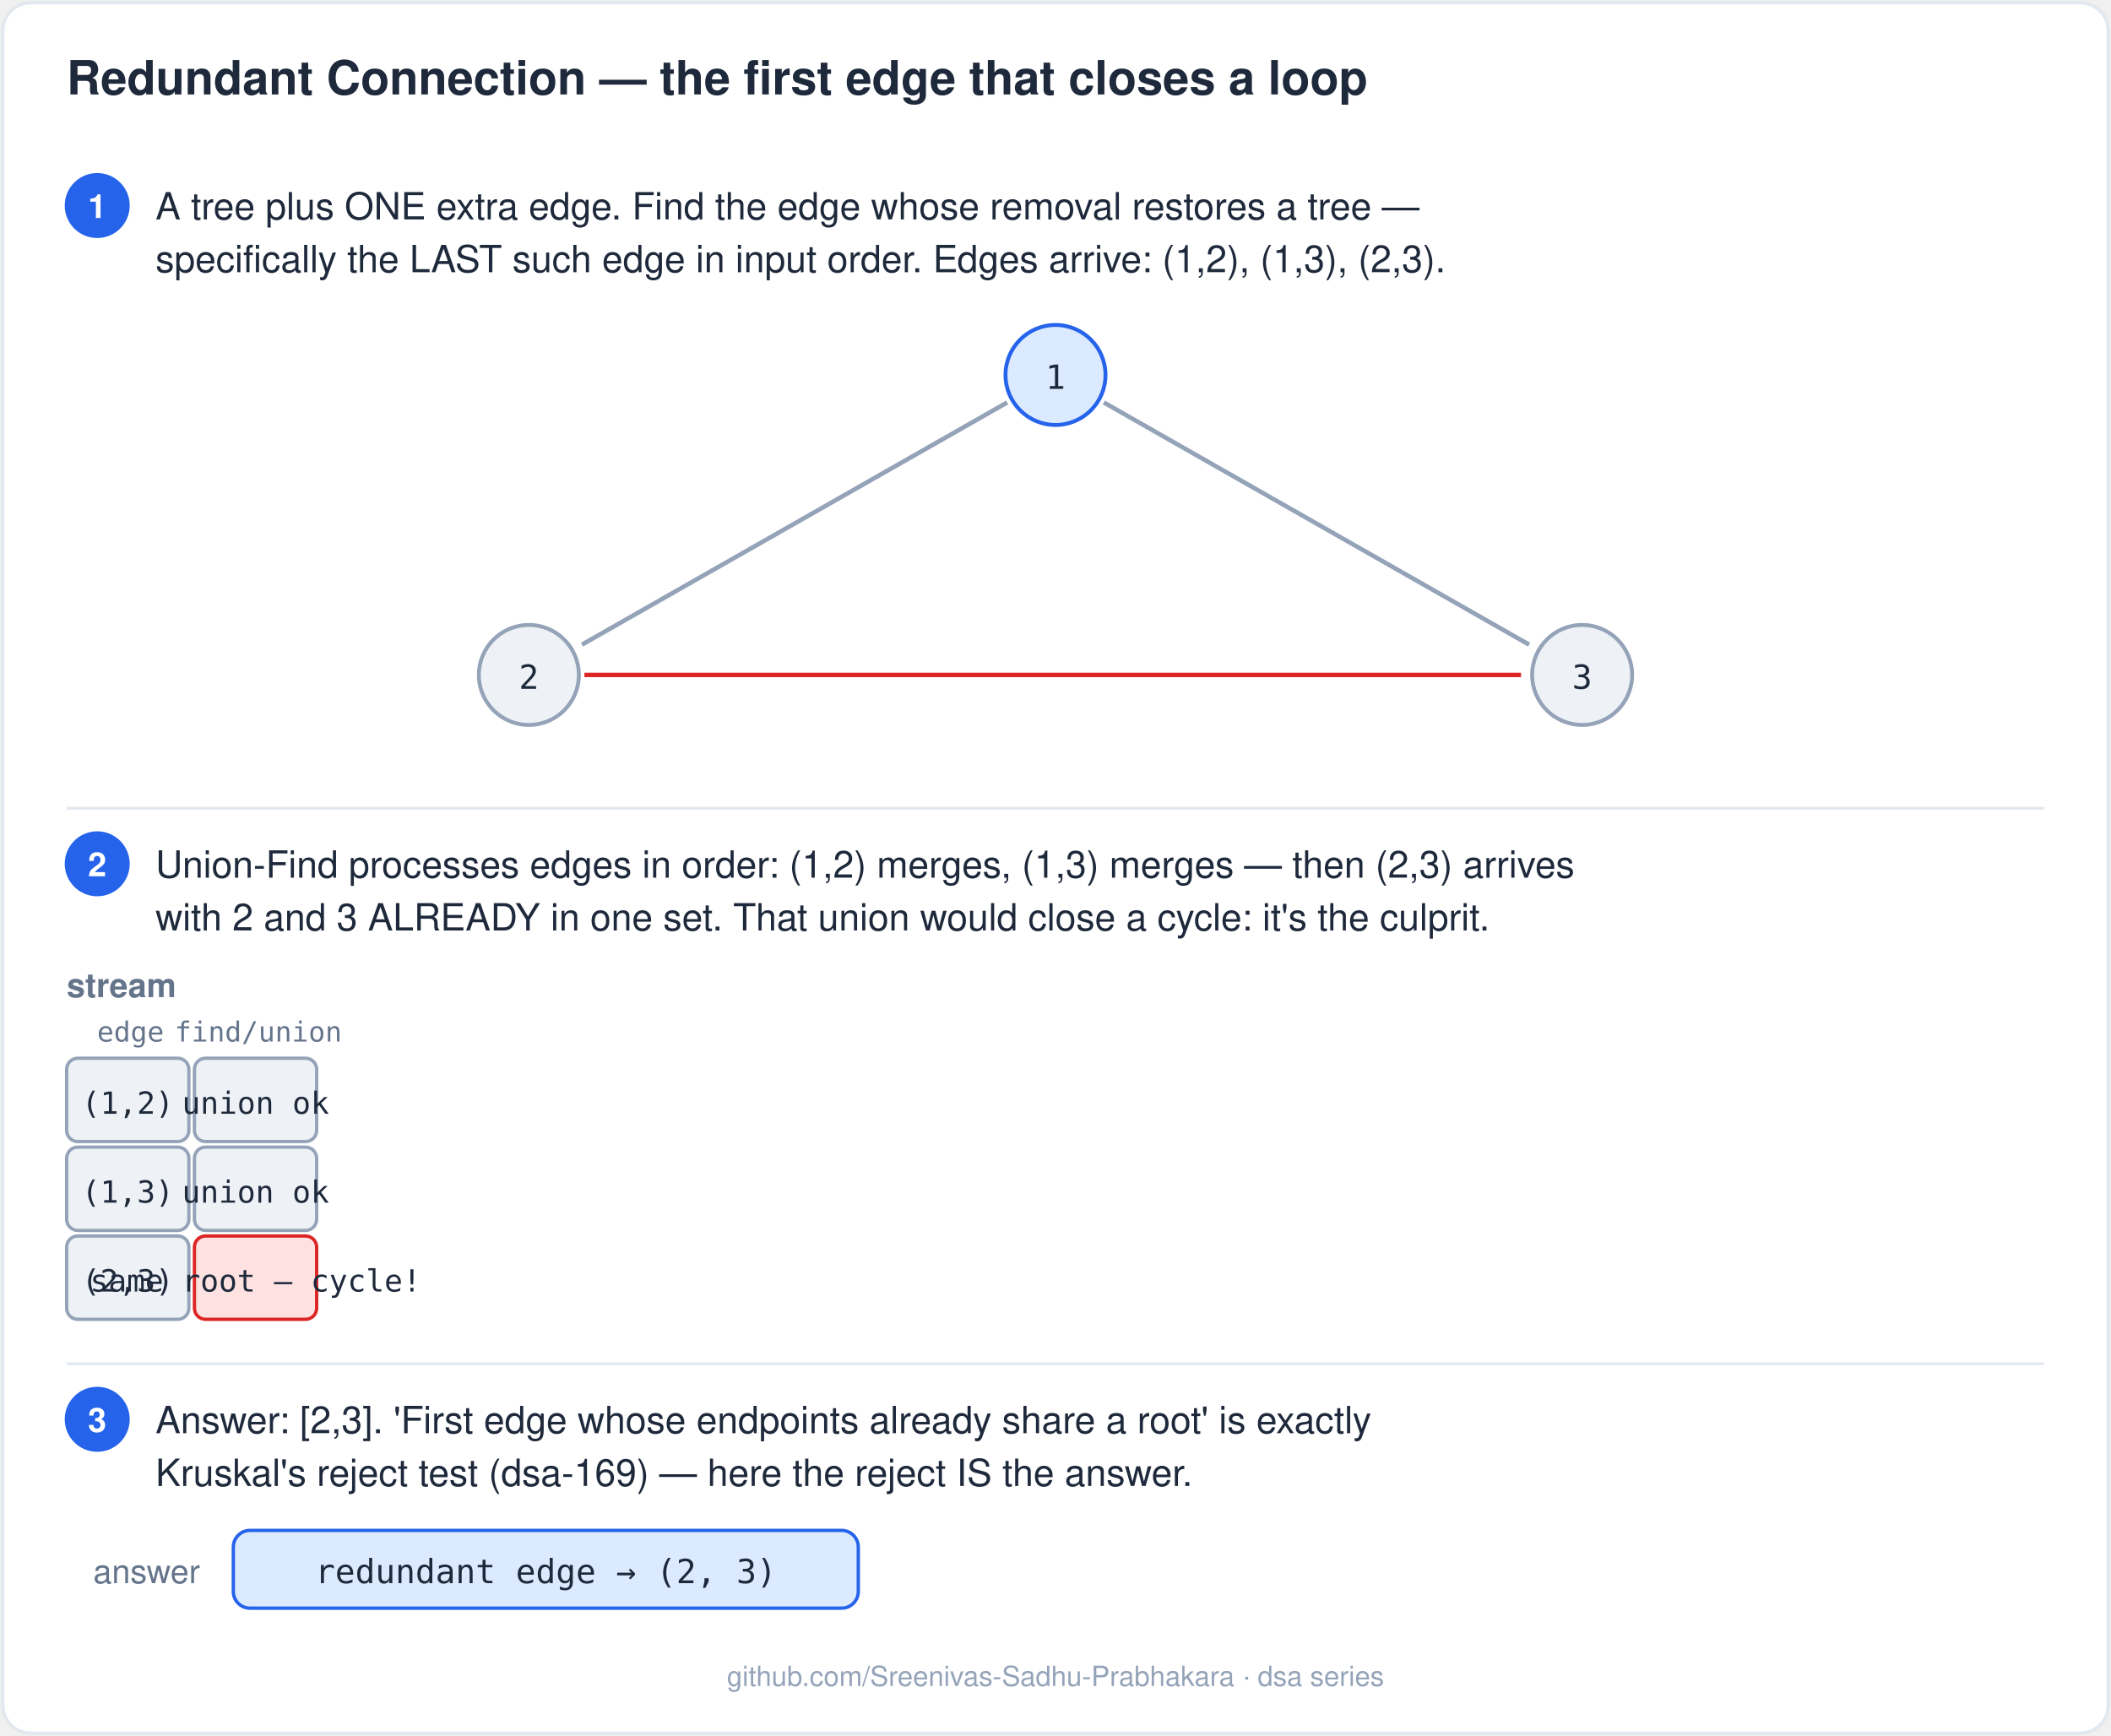
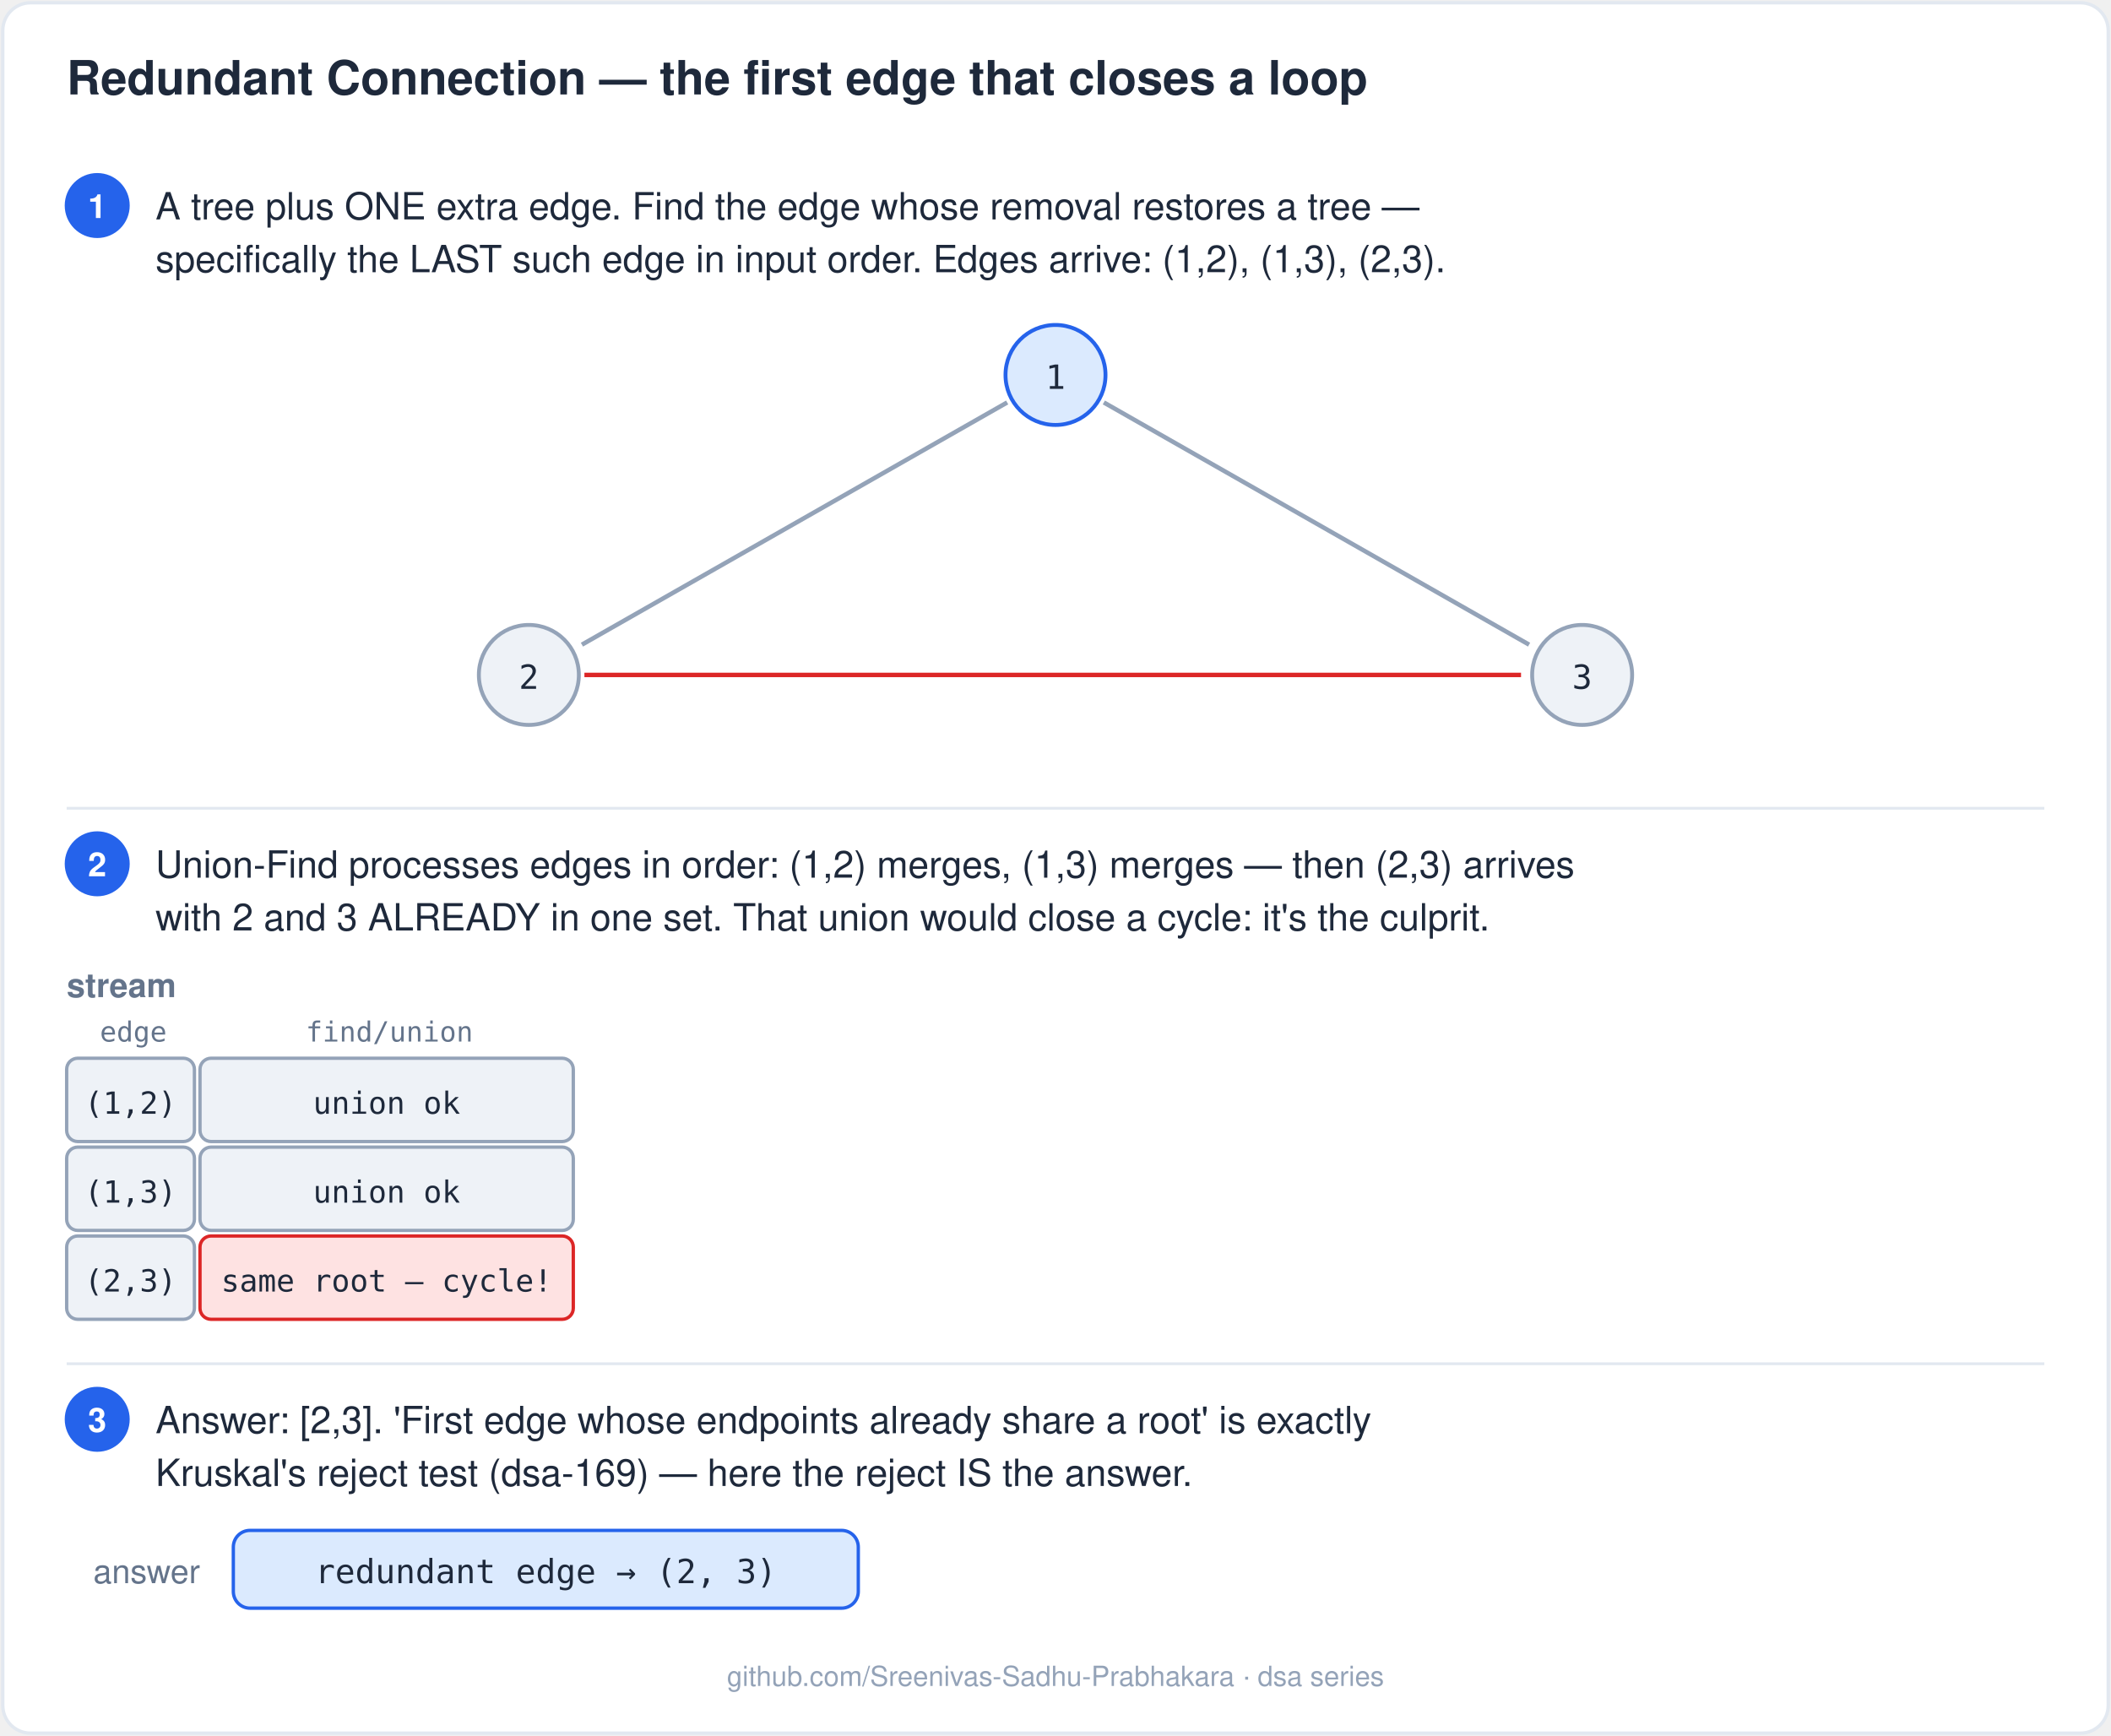
<svg xmlns="http://www.w3.org/2000/svg" width="760" height="625.0" viewBox="0 0 760 625.0" role="img" aria-label="Step-by-step visual walkthrough">
  <defs>
    <marker id="arr" markerWidth="8" markerHeight="8" refX="6" refY="3" orient="auto">
      <path d="M0,0 L7,3 L0,6 z" fill="context-stroke" />
    </marker>
  </defs>
  <rect x="1.0" y="1.0" width="758.0" height="623.0" rx="10" fill="#ffffff" stroke="#e2e8f0" stroke-width="1.2" />
  <text x="24.0" y="34.0" font-family="-apple-system,Segoe UI,Helvetica,Arial,sans-serif" font-size="17" fill="#1e293b" text-anchor="start" font-weight="600">Redundant Connection — the first edge that closes a loop</text>
  <circle cx="35.0" cy="74.0" r="11" fill="#2563eb" stroke="#2563eb" stroke-width="1.4" />
  <text x="35.0" y="78.5" font-family="-apple-system,Segoe UI,Helvetica,Arial,sans-serif" font-size="12" fill="#ffffff" text-anchor="middle" font-weight="600">1</text>
  <text x="56.0" y="79.0" font-family="-apple-system,Segoe UI,Helvetica,Arial,sans-serif" font-size="13.5" fill="#1e293b" text-anchor="start">A tree plus ONE extra edge. Find the edge whose removal restores a tree —</text>
  <text x="56.0" y="98.0" font-family="-apple-system,Segoe UI,Helvetica,Arial,sans-serif" font-size="13.5" fill="#1e293b" text-anchor="start">specifically the LAST such edge in input order. Edges arrive: (1,2), (1,3), (2,3).</text>
  <line x1="362.6" y1="144.9" x2="209.5" y2="232.1" stroke="#94a3b8" stroke-width="1.6" />
  <line x1="397.4" y1="144.9" x2="550.5" y2="232.1" stroke="#94a3b8" stroke-width="1.6" />
  <line x1="210.4" y1="243.0" x2="547.6" y2="243.0" stroke="#dc2626" stroke-width="1.6" />
  <circle cx="380.0" cy="135.0" r="18" fill="#dbeafe" stroke="#2563eb" stroke-width="1.4" />
  <text x="380.0" y="140.0" font-family="ui-monospace,Menlo,monospace" font-size="12" fill="#1e293b" text-anchor="middle">1</text>
  <circle cx="190.4" cy="243.0" r="18" fill="#eef2f7" stroke="#94a3b8" stroke-width="1.4" />
  <text x="190.4" y="248.0" font-family="ui-monospace,Menlo,monospace" font-size="12" fill="#1e293b" text-anchor="middle">2</text>
  <circle cx="569.6" cy="243.0" r="18" fill="#eef2f7" stroke="#94a3b8" stroke-width="1.4" />
  <text x="569.6" y="248.0" font-family="ui-monospace,Menlo,monospace" font-size="12" fill="#1e293b" text-anchor="middle">3</text>
  <line x1="24.0" y1="291.0" x2="736.0" y2="291.0" stroke="#e2e8f0" stroke-width="1" />
  <circle cx="35.0" cy="311.0" r="11" fill="#2563eb" stroke="#2563eb" stroke-width="1.4" />
  <text x="35.0" y="315.5" font-family="-apple-system,Segoe UI,Helvetica,Arial,sans-serif" font-size="12" fill="#ffffff" text-anchor="middle" font-weight="600">2</text>
  <text x="56.0" y="316.0" font-family="-apple-system,Segoe UI,Helvetica,Arial,sans-serif" font-size="13.5" fill="#1e293b" text-anchor="start">Union-Find processes edges in order: (1,2) merges, (1,3) merges — then (2,3) arrives</text>
  <text x="56.0" y="335.0" font-family="-apple-system,Segoe UI,Helvetica,Arial,sans-serif" font-size="13.5" fill="#1e293b" text-anchor="start">with 2 and 3 ALREADY in one set. That union would close a cycle: it's the culprit.</text>
  <text x="24.0" y="359.0" font-family="-apple-system,Segoe UI,Helvetica,Arial,sans-serif" font-size="12" fill="#64748b" text-anchor="start" font-weight="600">stream</text>
-   <text x="47.0" y="375.0" font-family="ui-monospace,Menlo,monospace" font-size="10" fill="#64748b" text-anchor="middle">edge</text>
-   <text x="93.0" y="375.0" font-family="ui-monospace,Menlo,monospace" font-size="10" fill="#64748b" text-anchor="middle">find/union</text>
-   <rect x="24.0" y="381.0" width="44.0" height="30.0" rx="4" fill="#eef2f7" stroke="#94a3b8" stroke-width="1.2" />
-   <text x="46.0" y="401.0" font-family="ui-monospace,Menlo,monospace" font-size="11" fill="#1e293b" text-anchor="middle">(1,2)</text>
-   <rect x="70.0" y="381.0" width="44.0" height="30.0" rx="4" fill="#eef2f7" stroke="#94a3b8" stroke-width="1.2" />
-   <text x="92.0" y="401.0" font-family="ui-monospace,Menlo,monospace" font-size="11" fill="#1e293b" text-anchor="middle">union ok</text>
-   <rect x="24.0" y="413.0" width="44.0" height="30.0" rx="4" fill="#eef2f7" stroke="#94a3b8" stroke-width="1.2" />
-   <text x="46.0" y="433.0" font-family="ui-monospace,Menlo,monospace" font-size="11" fill="#1e293b" text-anchor="middle">(1,3)</text>
-   <rect x="70.0" y="413.0" width="44.0" height="30.0" rx="4" fill="#eef2f7" stroke="#94a3b8" stroke-width="1.2" />
-   <text x="92.0" y="433.0" font-family="ui-monospace,Menlo,monospace" font-size="11" fill="#1e293b" text-anchor="middle">union ok</text>
-   <rect x="24.0" y="445.0" width="44.0" height="30.0" rx="4" fill="#eef2f7" stroke="#94a3b8" stroke-width="1.2" />
-   <text x="46.0" y="465.0" font-family="ui-monospace,Menlo,monospace" font-size="11" fill="#1e293b" text-anchor="middle">(2,3)</text>
-   <rect x="70.0" y="445.0" width="44.0" height="30.0" rx="4" fill="#fee2e2" stroke="#dc2626" stroke-width="1.2" />
-   <text x="92.0" y="465.0" font-family="ui-monospace,Menlo,monospace" font-size="11" fill="#1e293b" text-anchor="middle">same root — cycle!</text>
+   <text x="48.0" y="375.0" font-family="ui-monospace,Menlo,monospace" font-size="10" fill="#64748b" text-anchor="middle">edge</text>
+   <text x="140.2" y="375.0" font-family="ui-monospace,Menlo,monospace" font-size="10" fill="#64748b" text-anchor="middle">find/union</text>
+   <rect x="24.0" y="381.0" width="46.0" height="30.0" rx="4" fill="#eef2f7" stroke="#94a3b8" stroke-width="1.2" />
+   <text x="47.0" y="401.0" font-family="ui-monospace,Menlo,monospace" font-size="11" fill="#1e293b" text-anchor="middle">(1,2)</text>
+   <rect x="72.0" y="381.0" width="134.4" height="30.0" rx="4" fill="#eef2f7" stroke="#94a3b8" stroke-width="1.2" />
+   <text x="139.2" y="401.0" font-family="ui-monospace,Menlo,monospace" font-size="11" fill="#1e293b" text-anchor="middle">union ok</text>
+   <rect x="24.0" y="413.0" width="46.0" height="30.0" rx="4" fill="#eef2f7" stroke="#94a3b8" stroke-width="1.2" />
+   <text x="47.0" y="433.0" font-family="ui-monospace,Menlo,monospace" font-size="11" fill="#1e293b" text-anchor="middle">(1,3)</text>
+   <rect x="72.0" y="413.0" width="134.4" height="30.0" rx="4" fill="#eef2f7" stroke="#94a3b8" stroke-width="1.2" />
+   <text x="139.2" y="433.0" font-family="ui-monospace,Menlo,monospace" font-size="11" fill="#1e293b" text-anchor="middle">union ok</text>
+   <rect x="24.0" y="445.0" width="46.0" height="30.0" rx="4" fill="#eef2f7" stroke="#94a3b8" stroke-width="1.2" />
+   <text x="47.0" y="465.0" font-family="ui-monospace,Menlo,monospace" font-size="11" fill="#1e293b" text-anchor="middle">(2,3)</text>
+   <rect x="72.0" y="445.0" width="134.4" height="30.0" rx="4" fill="#fee2e2" stroke="#dc2626" stroke-width="1.2" />
+   <text x="139.2" y="465.0" font-family="ui-monospace,Menlo,monospace" font-size="11" fill="#1e293b" text-anchor="middle">same root — cycle!</text>
  <line x1="24.0" y1="491.0" x2="736.0" y2="491.0" stroke="#e2e8f0" stroke-width="1" />
  <circle cx="35.0" cy="511.0" r="11" fill="#2563eb" stroke="#2563eb" stroke-width="1.4" />
  <text x="35.0" y="515.5" font-family="-apple-system,Segoe UI,Helvetica,Arial,sans-serif" font-size="12" fill="#ffffff" text-anchor="middle" font-weight="600">3</text>
  <text x="56.0" y="516.0" font-family="-apple-system,Segoe UI,Helvetica,Arial,sans-serif" font-size="13.5" fill="#1e293b" text-anchor="start">Answer: [2,3]. 'First edge whose endpoints already share a root' is exactly</text>
  <text x="56.0" y="535.0" font-family="-apple-system,Segoe UI,Helvetica,Arial,sans-serif" font-size="13.5" fill="#1e293b" text-anchor="start">Kruskal's reject test (dsa-169) — here the reject IS the answer.</text>
  <text x="72.0" y="570.0" font-family="-apple-system,Segoe UI,Helvetica,Arial,sans-serif" font-size="12" fill="#64748b" text-anchor="end">answer</text>
  <rect x="84.0" y="551.0" width="225.0" height="28.0" rx="6" fill="#dbeafe" stroke="#2563eb" stroke-width="1.2" />
  <text x="196.5" y="570.0" font-family="ui-monospace,Menlo,monospace" font-size="12" fill="#1e293b" text-anchor="middle">redundant edge → (2, 3)</text>
  <text x="380.0" y="607.0" font-family="-apple-system,Segoe UI,Helvetica,Arial,sans-serif" font-size="10" fill="#94a3b8" text-anchor="middle">github.com/Sreenivas-Sadhu-Prabhakara · dsa series</text>
</svg>
